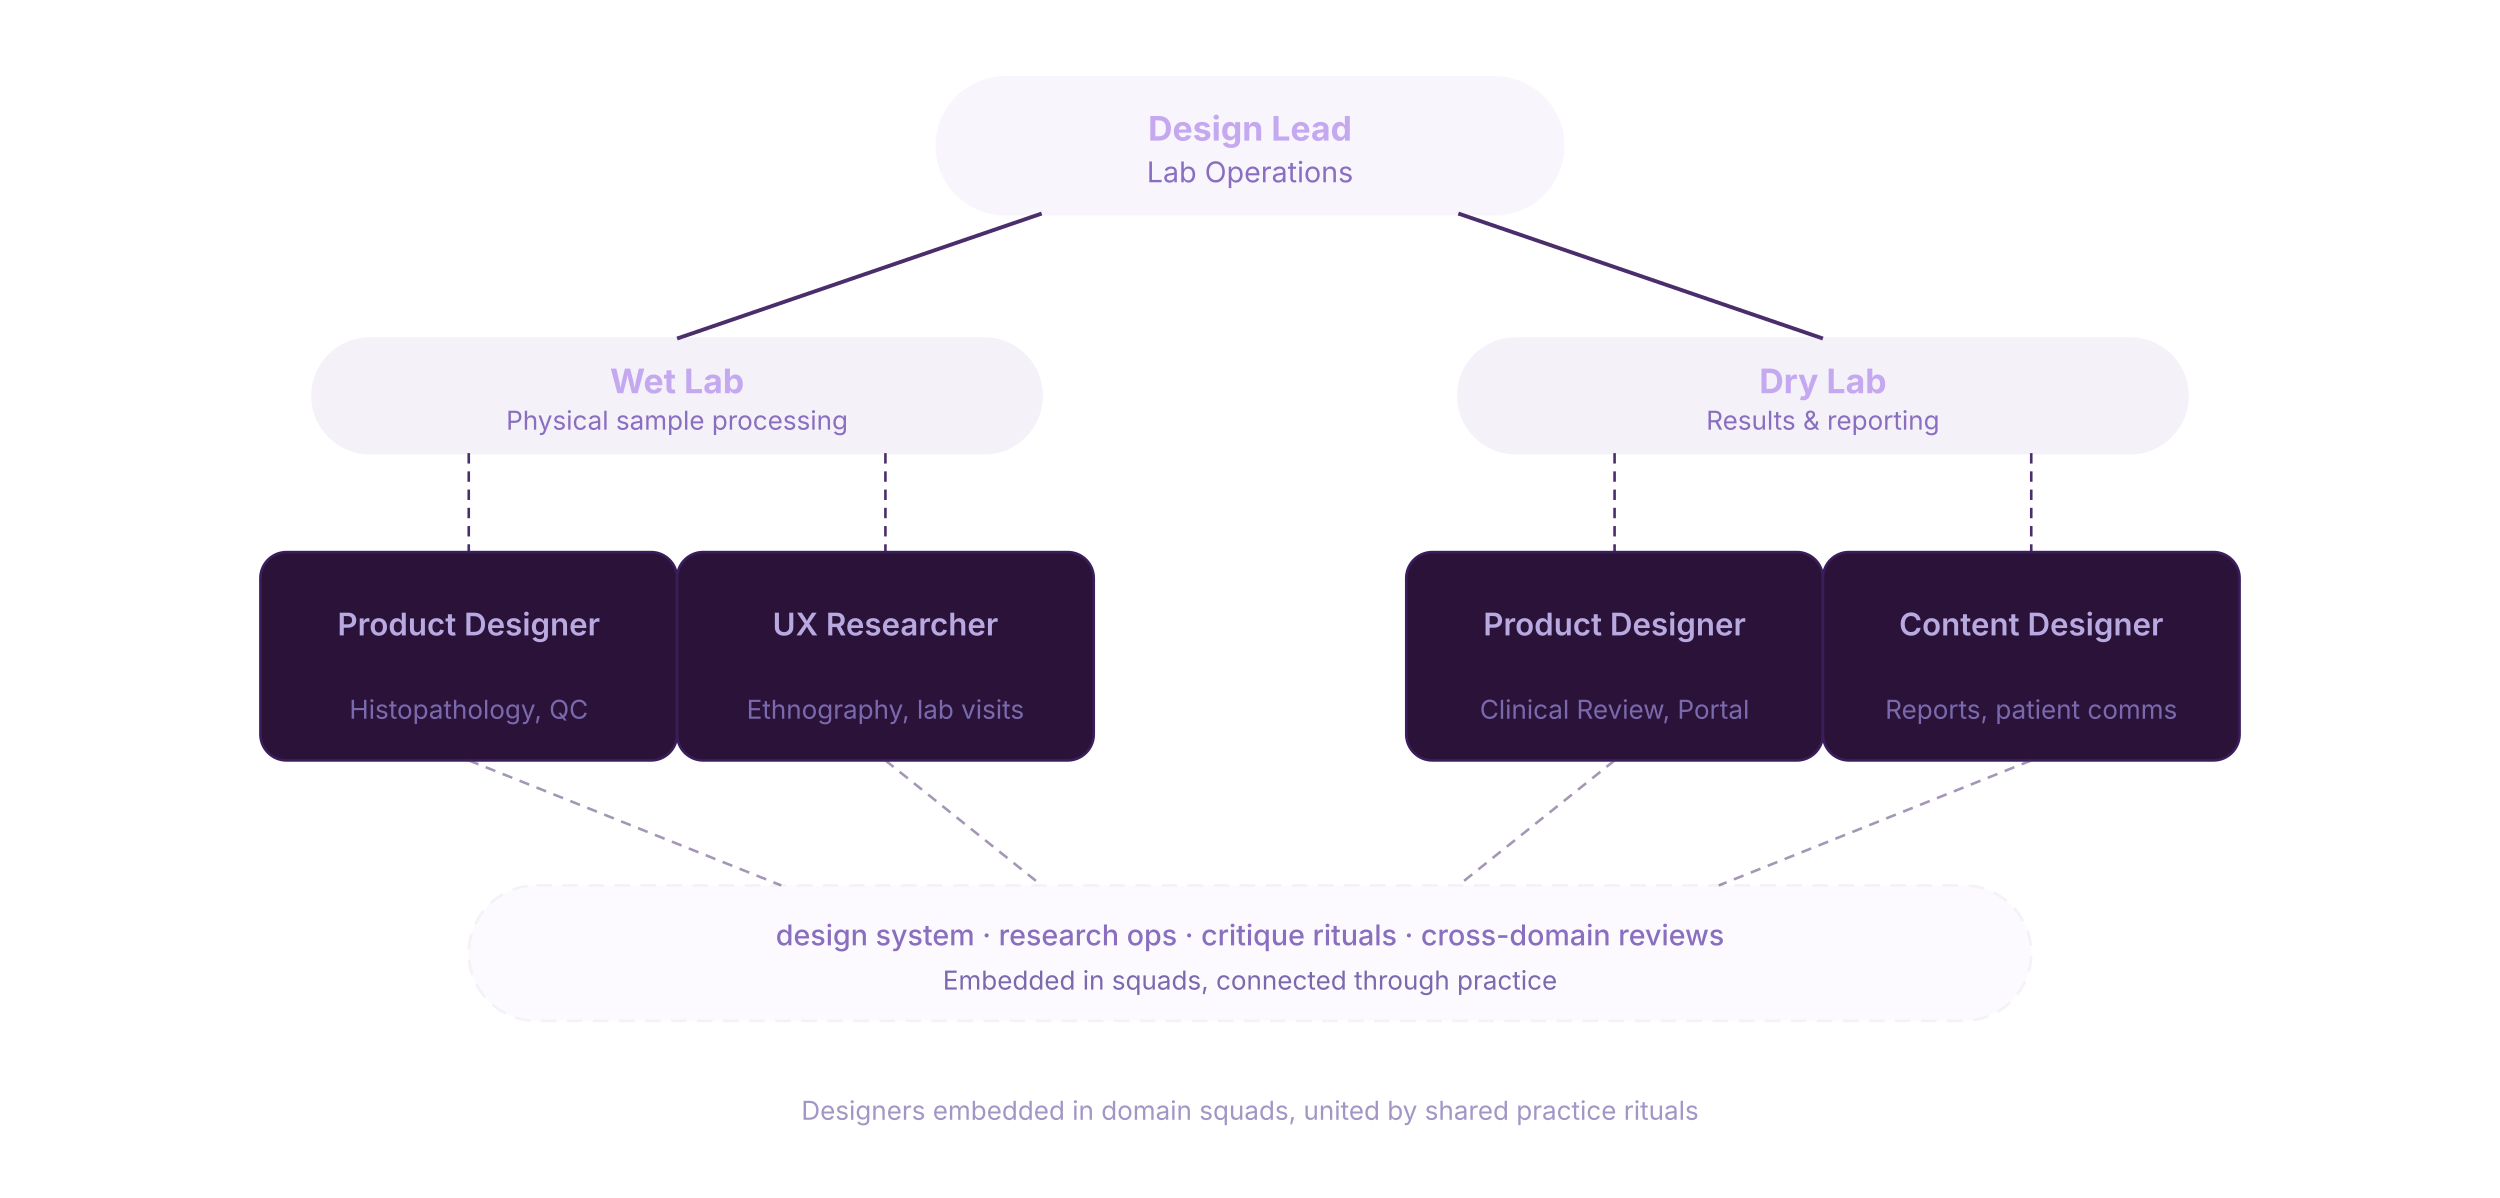
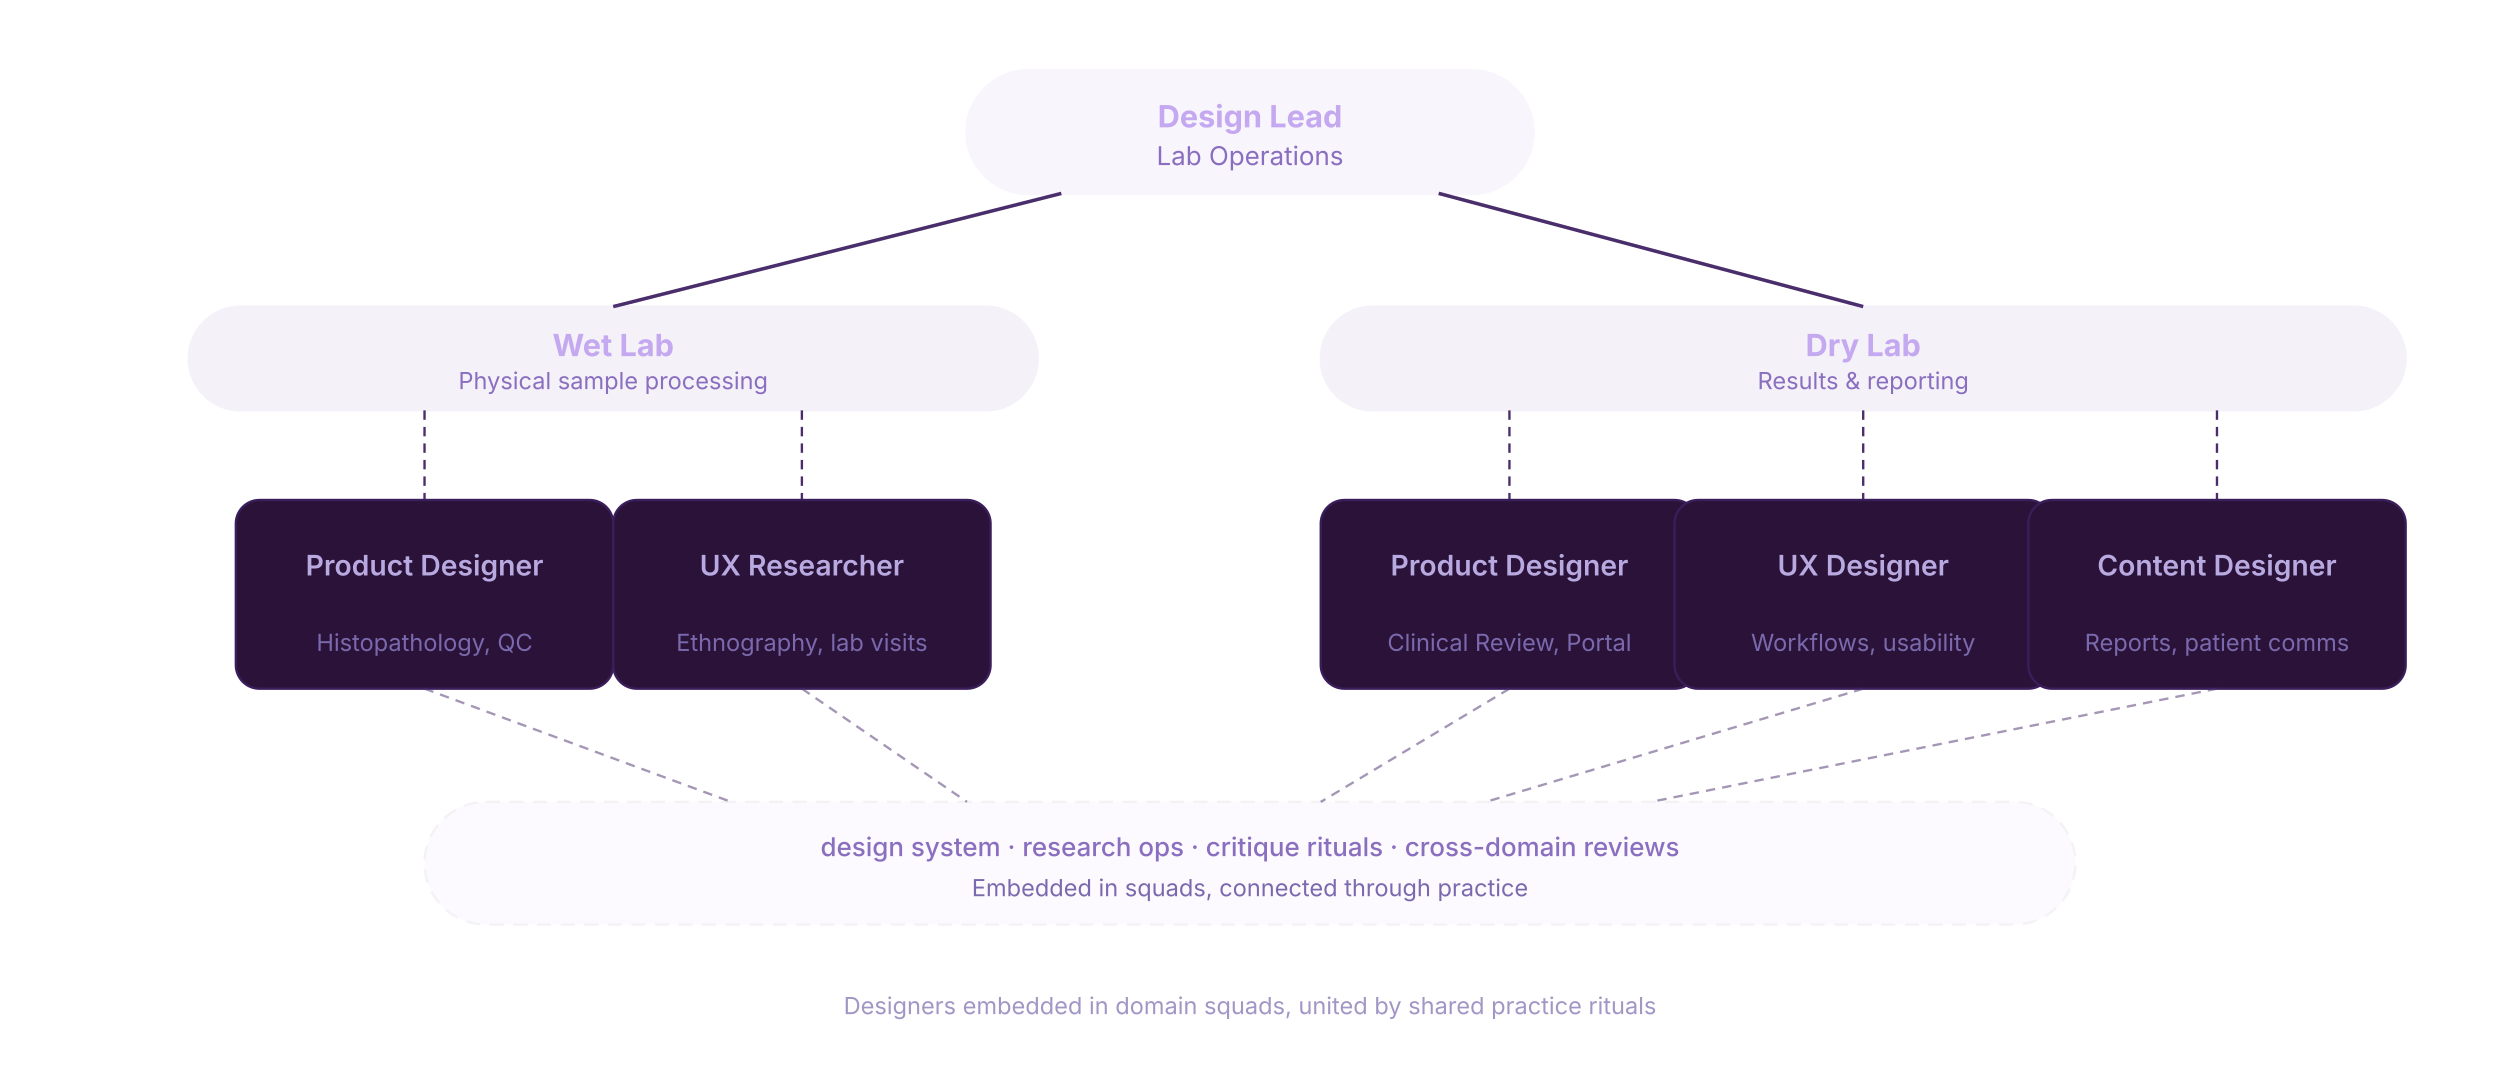
- <svg xmlns="http://www.w3.org/2000/svg" viewBox="0 0 960 460" fill="none">
+ <svg xmlns="http://www.w3.org/2000/svg" viewBox="0 0 1060 460" fill="none">
  <style>
    text { font-family: 'Inter', system-ui, -apple-system, sans-serif; }
-     .title { font-size: 13px; font-weight: 600; fill: #c4a8f0; letter-spacing: 0.1em; text-anchor: middle; }
    .lead-title { font-size: 13px; font-weight: 700; fill: #c4a8f0; text-anchor: middle; }
    .lead-sub { font-size: 11px; fill: #8a6ebf; text-anchor: middle; }
    .domain-label { font-size: 13px; font-weight: 700; fill: #c4a8f0; text-anchor: middle; }
    .domain-sub { font-size: 10px; fill: #8a6ebf; text-anchor: middle; }
    .role-title { font-size: 12px; font-weight: 600; fill: #b8a9e0; text-anchor: middle; }
    .role-focus { font-size: 10px; fill: #7a6aad; text-anchor: middle; }
    .shared-label { font-size: 11px; font-weight: 500; fill: #8a6ebf; text-anchor: middle; }
    .shared-sub { font-size: 10px; fill: #7a6aad; text-anchor: middle; }
    .connector { stroke: #4a2d6b; stroke-width: 1.5; fill: none; }
    .connector-dash { stroke: #4a2d6b; stroke-width: 1; stroke-dasharray: 4 3; fill: none; }
  </style>
-   <rect x="360" y="30" width="240" height="52" rx="26" fill="#c4a8f0" opacity="0.12" stroke="#c4a8f0" stroke-width="1.5" />
-   <text x="480" y="54" class="lead-title">Design Lead</text>
-   <text x="480" y="70" class="lead-sub">Lab Operations</text>
-   <line x1="400" y1="82" x2="260" y2="130" class="connector" />
-   <line x1="560" y1="82" x2="700" y2="130" class="connector" />
-   <rect x="120" y="130" width="280" height="44" rx="22" fill="#8a6ebf" opacity="0.1" stroke="#8a6ebf" stroke-width="1" />
+   <rect x="410" y="30" width="240" height="52" rx="26" fill="#c4a8f0" opacity="0.12" stroke="#c4a8f0" stroke-width="1.5" />
+   <text x="530" y="54" class="lead-title">Design Lead</text>
+   <text x="530" y="70" class="lead-sub">Lab Operations</text>
+   <line x1="450" y1="82" x2="260" y2="130" class="connector" />
+   <line x1="610" y1="82" x2="790" y2="130" class="connector" />
+   <rect x="80" y="130" width="360" height="44" rx="22" fill="#8a6ebf" opacity="0.1" stroke="#8a6ebf" stroke-width="1" />
  <text x="260" y="151" class="domain-label">Wet Lab</text>
  <text x="260" y="165" class="domain-sub">Physical sample processing</text>
-   <rect x="560" y="130" width="280" height="44" rx="22" fill="#8a6ebf" opacity="0.1" stroke="#8a6ebf" stroke-width="1" />
-   <text x="700" y="151" class="domain-label">Dry Lab</text>
-   <text x="700" y="165" class="domain-sub">Results &amp; reporting</text>
+   <rect x="560" y="130" width="460" height="44" rx="22" fill="#8a6ebf" opacity="0.1" stroke="#8a6ebf" stroke-width="1" />
+   <text x="790" y="151" class="domain-label">Dry Lab</text>
+   <text x="790" y="165" class="domain-sub">Results &amp; reporting</text>
  <line x1="180" y1="174" x2="180" y2="212" class="connector-dash" />
  <line x1="340" y1="174" x2="340" y2="212" class="connector-dash" />
-   <line x1="620" y1="174" x2="620" y2="212" class="connector-dash" />
-   <line x1="780" y1="174" x2="780" y2="212" class="connector-dash" />
+   <line x1="640" y1="174" x2="640" y2="212" class="connector-dash" />
+   <line x1="790" y1="174" x2="790" y2="212" class="connector-dash" />
+   <line x1="940" y1="174" x2="940" y2="212" class="connector-dash" />
  <rect x="100" y="212" width="160" height="80" rx="10" fill="#2a1239" stroke="#3a1d5b" stroke-width="1" />
  <text x="180" y="244" class="role-title">Product Designer</text>
  <text x="180" y="276" class="role-focus">Histopathology, QC</text>
  <rect x="260" y="212" width="160" height="80" rx="10" fill="#2a1239" stroke="#3a1d5b" stroke-width="1" />
  <text x="340" y="244" class="role-title">UX Researcher</text>
  <text x="340" y="276" class="role-focus">Ethnography, lab visits</text>
-   <rect x="540" y="212" width="160" height="80" rx="10" fill="#2a1239" stroke="#3a1d5b" stroke-width="1" />
-   <text x="620" y="244" class="role-title">Product Designer</text>
-   <text x="620" y="276" class="role-focus">Clinical Review, Portal</text>
-   <rect x="700" y="212" width="160" height="80" rx="10" fill="#2a1239" stroke="#3a1d5b" stroke-width="1" />
-   <text x="780" y="244" class="role-title">Content Designer</text>
-   <text x="780" y="276" class="role-focus">Reports, patient comms</text>
-   <line x1="180" y1="292" x2="300" y2="340" class="connector-dash" opacity="0.5" />
-   <line x1="340" y1="292" x2="400" y2="340" class="connector-dash" opacity="0.5" />
-   <line x1="620" y1="292" x2="560" y2="340" class="connector-dash" opacity="0.5" />
-   <line x1="780" y1="292" x2="660" y2="340" class="connector-dash" opacity="0.5" />
-   <rect x="180" y="340" width="600" height="52" rx="26" fill="#c4a8f0" opacity="0.06" stroke="#3a1d5b" stroke-width="1" stroke-dasharray="6 4" />
-   <text x="480" y="363" class="shared-label">design system  ·  research ops  ·  critique rituals  ·  cross-domain reviews</text>
-   <text x="480" y="380" class="shared-sub">Embedded in squads, connected through practice</text>
-   <text x="480" y="430" class="shared-sub" opacity="0.7">Designers embedded in domain squads, united by shared practice rituals</text>
+   <rect x="560" y="212" width="160" height="80" rx="10" fill="#2a1239" stroke="#3a1d5b" stroke-width="1" />
+   <text x="640" y="244" class="role-title">Product Designer</text>
+   <text x="640" y="276" class="role-focus">Clinical Review, Portal</text>
+   <rect x="710" y="212" width="160" height="80" rx="10" fill="#2a1239" stroke="#3a1d5b" stroke-width="1" />
+   <text x="790" y="244" class="role-title">UX Designer</text>
+   <text x="790" y="276" class="role-focus">Workflows, usability</text>
+   <rect x="860" y="212" width="160" height="80" rx="10" fill="#2a1239" stroke="#3a1d5b" stroke-width="1" />
+   <text x="940" y="244" class="role-title">Content Designer</text>
+   <text x="940" y="276" class="role-focus">Reports, patient comms</text>
+   <line x1="180" y1="292" x2="310" y2="340" class="connector-dash" opacity="0.5" />
+   <line x1="340" y1="292" x2="410" y2="340" class="connector-dash" opacity="0.5" />
+   <line x1="640" y1="292" x2="560" y2="340" class="connector-dash" opacity="0.5" />
+   <line x1="790" y1="292" x2="630" y2="340" class="connector-dash" opacity="0.5" />
+   <line x1="940" y1="292" x2="700" y2="340" class="connector-dash" opacity="0.5" />
+   <rect x="180" y="340" width="700" height="52" rx="26" fill="#c4a8f0" opacity="0.06" stroke="#3a1d5b" stroke-width="1" stroke-dasharray="6 4" />
+   <text x="530" y="363" class="shared-label">design system  ·  research ops  ·  critique rituals  ·  cross-domain reviews</text>
+   <text x="530" y="380" class="shared-sub">Embedded in squads, connected through practice</text>
+   <text x="530" y="430" class="shared-sub" opacity="0.7">Designers embedded in domain squads, united by shared practice rituals</text>
</svg>
